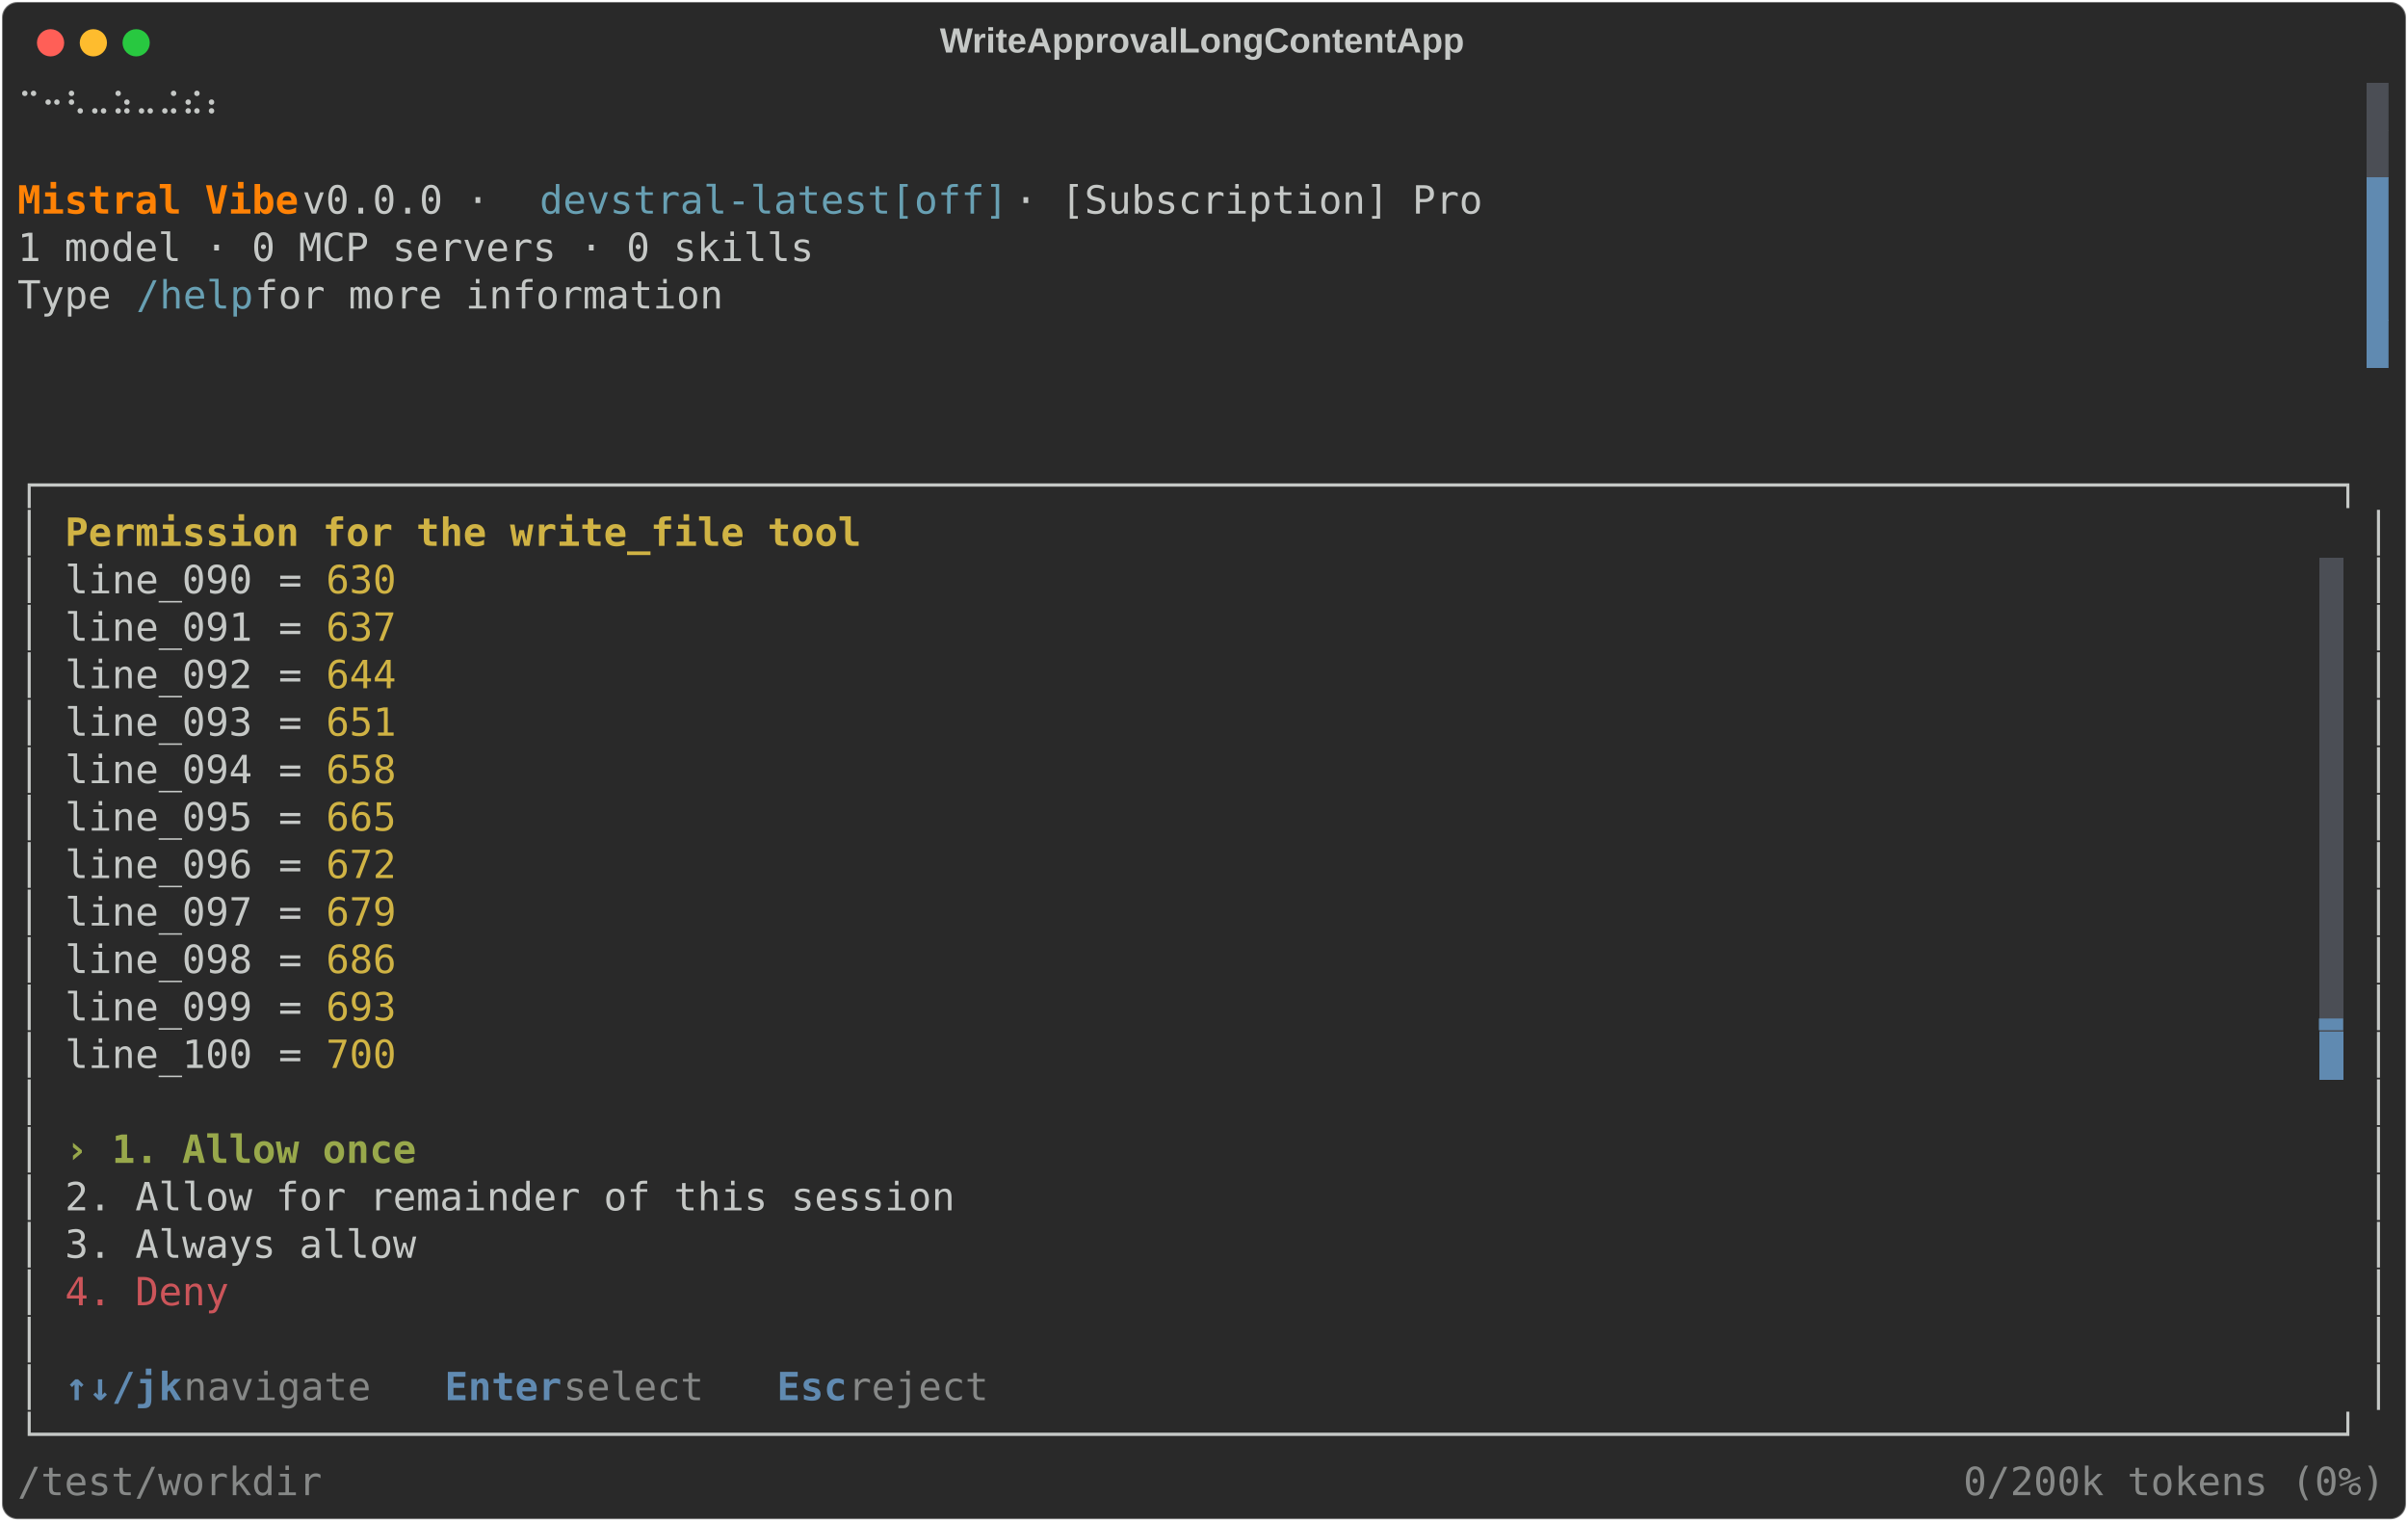
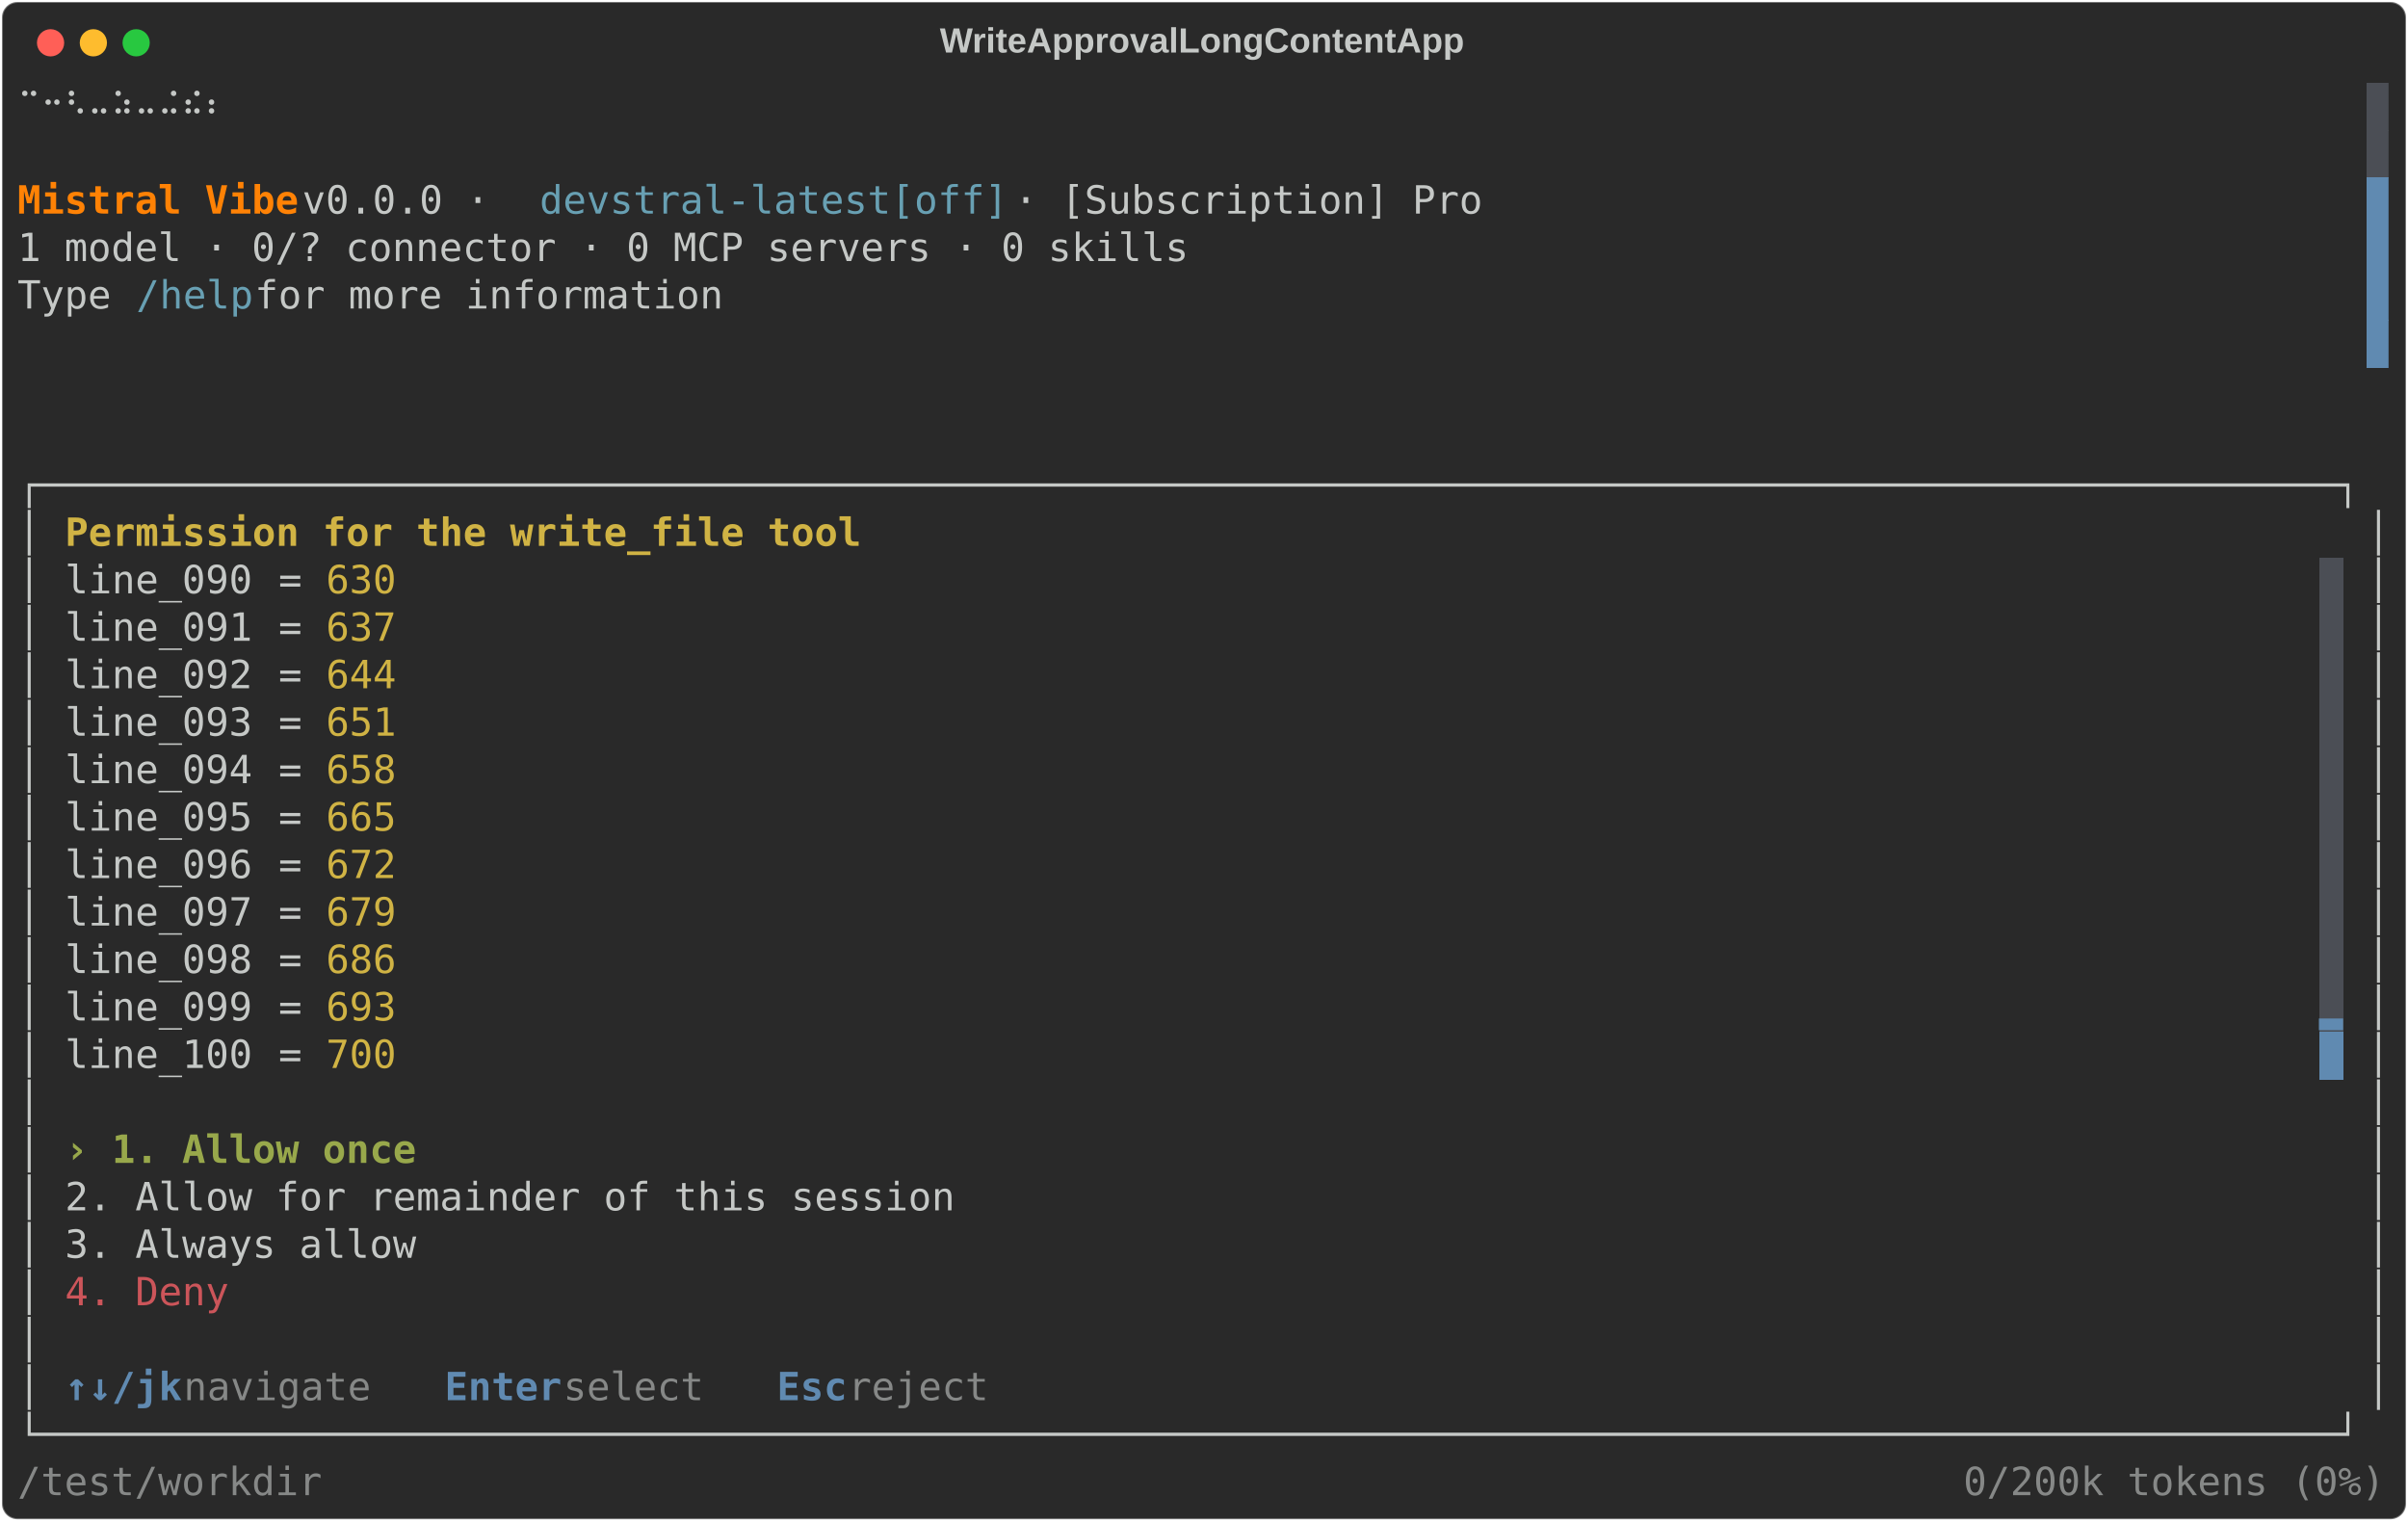
<svg xmlns="http://www.w3.org/2000/svg" class="rich-terminal" viewBox="0 0 1238 782.0">
  <style>

    @font-face {
        font-family: "Fira Code";
        src: local("FiraCode-Regular"),
                url("https://cdnjs.cloudflare.com/ajax/libs/firacode/6.2.0/woff2/FiraCode-Regular.woff2") format("woff2"),
                url("https://cdnjs.cloudflare.com/ajax/libs/firacode/6.2.0/woff/FiraCode-Regular.woff") format("woff");
        font-style: normal;
        font-weight: 400;
    }
    @font-face {
        font-family: "Fira Code";
        src: local("FiraCode-Bold"),
                url("https://cdnjs.cloudflare.com/ajax/libs/firacode/6.2.0/woff2/FiraCode-Bold.woff2") format("woff2"),
                url("https://cdnjs.cloudflare.com/ajax/libs/firacode/6.2.0/woff/FiraCode-Bold.woff") format("woff");
        font-style: bold;
        font-weight: 700;
    }

    .terminal-matrix {
        font-family: Fira Code, monospace;
        font-size: 20px;
        line-height: 24.4px;
        font-variant-east-asian: full-width;
    }

    .terminal-title {
        font-size: 18px;
        font-weight: bold;
        font-family: arial;
    }

    .terminal-r1 { fill: #c5c8c6 }
.terminal-r2 { fill: #ff8205;font-weight: bold }
.terminal-r3 { fill: #68a0b3 }
.terminal-r4 { fill: #292929 }
.terminal-r5 { fill: #d0b344;font-weight: bold }
.terminal-r6 { fill: #d0b344 }
.terminal-r7 { fill: #608ab1 }
.terminal-r8 { fill: #98a84b;font-weight: bold }
.terminal-r9 { fill: #cc555a }
.terminal-r10 { fill: #608ab1;font-weight: bold }
.terminal-r11 { fill: #868887 }
    </style>
  <defs>
    <clipPath id="terminal-clip-terminal">
      <rect x="0" y="0" width="1219.0" height="731.0" />
    </clipPath>
    <clipPath id="terminal-line-0">
      <rect x="0" y="1.5" width="1220" height="24.65" />
    </clipPath>
    <clipPath id="terminal-line-1">
      <rect x="0" y="25.9" width="1220" height="24.65" />
    </clipPath>
    <clipPath id="terminal-line-2">
      <rect x="0" y="50.3" width="1220" height="24.65" />
    </clipPath>
    <clipPath id="terminal-line-3">
      <rect x="0" y="74.7" width="1220" height="24.65" />
    </clipPath>
    <clipPath id="terminal-line-4">
      <rect x="0" y="99.1" width="1220" height="24.65" />
    </clipPath>
    <clipPath id="terminal-line-5">
      <rect x="0" y="123.5" width="1220" height="24.65" />
    </clipPath>
    <clipPath id="terminal-line-6">
      <rect x="0" y="147.9" width="1220" height="24.65" />
    </clipPath>
    <clipPath id="terminal-line-7">
      <rect x="0" y="172.3" width="1220" height="24.65" />
    </clipPath>
    <clipPath id="terminal-line-8">
      <rect x="0" y="196.7" width="1220" height="24.65" />
    </clipPath>
    <clipPath id="terminal-line-9">
      <rect x="0" y="221.1" width="1220" height="24.65" />
    </clipPath>
    <clipPath id="terminal-line-10">
      <rect x="0" y="245.5" width="1220" height="24.65" />
    </clipPath>
    <clipPath id="terminal-line-11">
      <rect x="0" y="269.9" width="1220" height="24.65" />
    </clipPath>
    <clipPath id="terminal-line-12">
      <rect x="0" y="294.3" width="1220" height="24.65" />
    </clipPath>
    <clipPath id="terminal-line-13">
      <rect x="0" y="318.7" width="1220" height="24.65" />
    </clipPath>
    <clipPath id="terminal-line-14">
      <rect x="0" y="343.1" width="1220" height="24.65" />
    </clipPath>
    <clipPath id="terminal-line-15">
      <rect x="0" y="367.5" width="1220" height="24.65" />
    </clipPath>
    <clipPath id="terminal-line-16">
      <rect x="0" y="391.9" width="1220" height="24.65" />
    </clipPath>
    <clipPath id="terminal-line-17">
      <rect x="0" y="416.3" width="1220" height="24.65" />
    </clipPath>
    <clipPath id="terminal-line-18">
      <rect x="0" y="440.7" width="1220" height="24.65" />
    </clipPath>
    <clipPath id="terminal-line-19">
      <rect x="0" y="465.1" width="1220" height="24.65" />
    </clipPath>
    <clipPath id="terminal-line-20">
      <rect x="0" y="489.5" width="1220" height="24.65" />
    </clipPath>
    <clipPath id="terminal-line-21">
      <rect x="0" y="513.9" width="1220" height="24.65" />
    </clipPath>
    <clipPath id="terminal-line-22">
      <rect x="0" y="538.3" width="1220" height="24.65" />
    </clipPath>
    <clipPath id="terminal-line-23">
      <rect x="0" y="562.7" width="1220" height="24.65" />
    </clipPath>
    <clipPath id="terminal-line-24">
      <rect x="0" y="587.1" width="1220" height="24.65" />
    </clipPath>
    <clipPath id="terminal-line-25">
      <rect x="0" y="611.5" width="1220" height="24.65" />
    </clipPath>
    <clipPath id="terminal-line-26">
      <rect x="0" y="635.9" width="1220" height="24.65" />
    </clipPath>
    <clipPath id="terminal-line-27">
      <rect x="0" y="660.3" width="1220" height="24.65" />
    </clipPath>
    <clipPath id="terminal-line-28">
      <rect x="0" y="684.7" width="1220" height="24.65" />
    </clipPath>
  </defs>
  <rect fill="#292929" stroke="rgba(255,255,255,0.35)" stroke-width="1" x="1" y="1" width="1236" height="780" rx="8" />
  <text class="terminal-title" fill="#c5c8c6" text-anchor="middle" x="618" y="27">WriteApprovalLongContentApp</text>
  <g transform="translate(26,22)">
    <circle cx="0" cy="0" r="7" fill="#ff5f57" />
    <circle cx="22" cy="0" r="7" fill="#febc2e" />
    <circle cx="44" cy="0" r="7" fill="#28c840" />
  </g>
  <g transform="translate(9, 41)" clip-path="url(#terminal-clip-terminal)">
    <rect fill="#4b4e55" x="1207.8" y="1.5" width="12.2" height="24.65" shape-rendering="crispEdges" />
    <rect fill="#4b4e55" x="1207.8" y="25.9" width="12.2" height="24.65" shape-rendering="crispEdges" />
    <rect fill="#608ab1" x="1207.8" y="50.3" width="12.2" height="24.65" shape-rendering="crispEdges" />
    <rect fill="#608ab1" x="1207.8" y="74.7" width="12.2" height="24.65" shape-rendering="crispEdges" />
    <rect fill="#608ab1" x="1207.8" y="99.1" width="12.2" height="24.65" shape-rendering="crispEdges" />
    <rect fill="#608ab1" x="1207.8" y="123.5" width="12.2" height="24.65" shape-rendering="crispEdges" />
    <rect fill="#4b4e55" x="1183.4" y="245.5" width="12.2" height="24.65" shape-rendering="crispEdges" />
    <rect fill="#4b4e55" x="1183.4" y="269.9" width="12.2" height="24.65" shape-rendering="crispEdges" />
    <rect fill="#4b4e55" x="1183.4" y="294.3" width="12.2" height="24.65" shape-rendering="crispEdges" />
    <rect fill="#4b4e55" x="1183.4" y="318.7" width="12.2" height="24.65" shape-rendering="crispEdges" />
    <rect fill="#4b4e55" x="1183.4" y="343.1" width="12.2" height="24.65" shape-rendering="crispEdges" />
    <rect fill="#4b4e55" x="1183.4" y="367.5" width="12.2" height="24.65" shape-rendering="crispEdges" />
    <rect fill="#4b4e55" x="1183.4" y="391.9" width="12.2" height="24.65" shape-rendering="crispEdges" />
    <rect fill="#4b4e55" x="1183.4" y="416.3" width="12.2" height="24.65" shape-rendering="crispEdges" />
    <rect fill="#4b4e55" x="1183.4" y="440.7" width="12.2" height="24.65" shape-rendering="crispEdges" />
    <rect fill="#4b4e55" x="1183.4" y="465.1" width="12.2" height="24.65" shape-rendering="crispEdges" />
    <rect fill="#608ab1" x="1183.4" y="489.5" width="12.2" height="24.65" shape-rendering="crispEdges" />
    <g class="terminal-matrix">
      <text class="terminal-r1" x="0" y="20" textLength="134.2" clip-path="url(#terminal-line-0)">  ⠉⠒⠣⠤⠵⠤⠬⠮⠆</text>
      <text class="terminal-r1" x="1220" y="20" textLength="12.2" clip-path="url(#terminal-line-0)">
</text>
      <text class="terminal-r1" x="1220" y="44.4" textLength="12.2" clip-path="url(#terminal-line-1)">
</text>
      <text class="terminal-r2" x="0" y="68.8" textLength="146.4" clip-path="url(#terminal-line-2)">Mistral Vibe</text>
      <text class="terminal-r1" x="146.4" y="68.8" textLength="122" clip-path="url(#terminal-line-2)"> v0.0.0 · </text>
      <text class="terminal-r3" x="268.4" y="68.8" textLength="244" clip-path="url(#terminal-line-2)">devstral-latest[off]</text>
      <text class="terminal-r1" x="512.4" y="68.8" textLength="256.2" clip-path="url(#terminal-line-2)"> · [Subscription] Pro</text>
      <text class="terminal-r1" x="1220" y="68.8" textLength="12.2" clip-path="url(#terminal-line-2)">
</text>
-       <text class="terminal-r1" x="0" y="93.2" textLength="414.8" clip-path="url(#terminal-line-3)">1 model · 0 MCP servers · 0 skills</text>
+       <text class="terminal-r1" x="0" y="93.2" textLength="610" clip-path="url(#terminal-line-3)">1 model · 0/? connector · 0 MCP servers · 0 skills</text>
      <text class="terminal-r1" x="1220" y="93.2" textLength="12.2" clip-path="url(#terminal-line-3)">
</text>
      <text class="terminal-r1" x="0" y="117.6" textLength="61" clip-path="url(#terminal-line-4)">Type </text>
      <text class="terminal-r3" x="61" y="117.6" textLength="61" clip-path="url(#terminal-line-4)">/help</text>
      <text class="terminal-r1" x="122" y="117.6" textLength="256.2" clip-path="url(#terminal-line-4)"> for more information</text>
      <text class="terminal-r1" x="1220" y="117.6" textLength="12.2" clip-path="url(#terminal-line-4)">
</text>
      <text class="terminal-r1" x="1220" y="142" textLength="12.2" clip-path="url(#terminal-line-5)">
</text>
      <text class="terminal-r1" x="1220" y="166.4" textLength="12.2" clip-path="url(#terminal-line-6)">
</text>
      <text class="terminal-r1" x="1220" y="190.8" textLength="12.2" clip-path="url(#terminal-line-7)">
</text>
      <text class="terminal-r1" x="0" y="215.2" textLength="1220" clip-path="url(#terminal-line-8)">┌──────────────────────────────────────────────────────────────────────────────────────────────────┐</text>
      <text class="terminal-r1" x="1220" y="215.2" textLength="12.2" clip-path="url(#terminal-line-8)">
</text>
      <text class="terminal-r1" x="0" y="239.6" textLength="12.2" clip-path="url(#terminal-line-9)">│</text>
      <text class="terminal-r5" x="24.4" y="239.6" textLength="414.8" clip-path="url(#terminal-line-9)">Permission for the write_file tool</text>
      <text class="terminal-r1" x="1207.8" y="239.6" textLength="12.2" clip-path="url(#terminal-line-9)">│</text>
      <text class="terminal-r1" x="1220" y="239.6" textLength="12.2" clip-path="url(#terminal-line-9)">
</text>
      <text class="terminal-r1" x="0" y="264" textLength="12.2" clip-path="url(#terminal-line-10)">│</text>
      <text class="terminal-r1" x="24.4" y="264" textLength="97.6" clip-path="url(#terminal-line-10)">line_090</text>
      <text class="terminal-r1" x="134.2" y="264" textLength="12.2" clip-path="url(#terminal-line-10)">=</text>
      <text class="terminal-r6" x="158.6" y="264" textLength="36.6" clip-path="url(#terminal-line-10)">630</text>
      <text class="terminal-r1" x="1207.8" y="264" textLength="12.2" clip-path="url(#terminal-line-10)">│</text>
      <text class="terminal-r1" x="1220" y="264" textLength="12.2" clip-path="url(#terminal-line-10)">
</text>
      <text class="terminal-r1" x="0" y="288.4" textLength="12.2" clip-path="url(#terminal-line-11)">│</text>
      <text class="terminal-r1" x="24.4" y="288.4" textLength="97.6" clip-path="url(#terminal-line-11)">line_091</text>
      <text class="terminal-r1" x="134.2" y="288.4" textLength="12.2" clip-path="url(#terminal-line-11)">=</text>
      <text class="terminal-r6" x="158.6" y="288.4" textLength="36.6" clip-path="url(#terminal-line-11)">637</text>
      <text class="terminal-r1" x="1207.8" y="288.4" textLength="12.2" clip-path="url(#terminal-line-11)">│</text>
      <text class="terminal-r1" x="1220" y="288.4" textLength="12.2" clip-path="url(#terminal-line-11)">
</text>
      <text class="terminal-r1" x="0" y="312.8" textLength="12.2" clip-path="url(#terminal-line-12)">│</text>
      <text class="terminal-r1" x="24.4" y="312.8" textLength="97.6" clip-path="url(#terminal-line-12)">line_092</text>
      <text class="terminal-r1" x="134.2" y="312.8" textLength="12.2" clip-path="url(#terminal-line-12)">=</text>
      <text class="terminal-r6" x="158.6" y="312.8" textLength="36.6" clip-path="url(#terminal-line-12)">644</text>
      <text class="terminal-r1" x="1207.8" y="312.8" textLength="12.2" clip-path="url(#terminal-line-12)">│</text>
      <text class="terminal-r1" x="1220" y="312.8" textLength="12.2" clip-path="url(#terminal-line-12)">
</text>
      <text class="terminal-r1" x="0" y="337.2" textLength="12.2" clip-path="url(#terminal-line-13)">│</text>
      <text class="terminal-r1" x="24.4" y="337.2" textLength="97.6" clip-path="url(#terminal-line-13)">line_093</text>
      <text class="terminal-r1" x="134.2" y="337.2" textLength="12.2" clip-path="url(#terminal-line-13)">=</text>
      <text class="terminal-r6" x="158.6" y="337.2" textLength="36.6" clip-path="url(#terminal-line-13)">651</text>
      <text class="terminal-r1" x="1207.8" y="337.2" textLength="12.2" clip-path="url(#terminal-line-13)">│</text>
      <text class="terminal-r1" x="1220" y="337.2" textLength="12.2" clip-path="url(#terminal-line-13)">
</text>
      <text class="terminal-r1" x="0" y="361.6" textLength="12.2" clip-path="url(#terminal-line-14)">│</text>
      <text class="terminal-r1" x="24.4" y="361.6" textLength="97.6" clip-path="url(#terminal-line-14)">line_094</text>
      <text class="terminal-r1" x="134.2" y="361.6" textLength="12.2" clip-path="url(#terminal-line-14)">=</text>
      <text class="terminal-r6" x="158.6" y="361.6" textLength="36.6" clip-path="url(#terminal-line-14)">658</text>
      <text class="terminal-r1" x="1207.8" y="361.6" textLength="12.2" clip-path="url(#terminal-line-14)">│</text>
      <text class="terminal-r1" x="1220" y="361.6" textLength="12.2" clip-path="url(#terminal-line-14)">
</text>
      <text class="terminal-r1" x="0" y="386" textLength="12.2" clip-path="url(#terminal-line-15)">│</text>
      <text class="terminal-r1" x="24.4" y="386" textLength="97.6" clip-path="url(#terminal-line-15)">line_095</text>
      <text class="terminal-r1" x="134.2" y="386" textLength="12.2" clip-path="url(#terminal-line-15)">=</text>
      <text class="terminal-r6" x="158.6" y="386" textLength="36.6" clip-path="url(#terminal-line-15)">665</text>
      <text class="terminal-r1" x="1207.8" y="386" textLength="12.2" clip-path="url(#terminal-line-15)">│</text>
      <text class="terminal-r1" x="1220" y="386" textLength="12.2" clip-path="url(#terminal-line-15)">
</text>
      <text class="terminal-r1" x="0" y="410.4" textLength="12.2" clip-path="url(#terminal-line-16)">│</text>
      <text class="terminal-r1" x="24.4" y="410.4" textLength="97.6" clip-path="url(#terminal-line-16)">line_096</text>
      <text class="terminal-r1" x="134.2" y="410.4" textLength="12.2" clip-path="url(#terminal-line-16)">=</text>
      <text class="terminal-r6" x="158.6" y="410.4" textLength="36.6" clip-path="url(#terminal-line-16)">672</text>
      <text class="terminal-r1" x="1207.8" y="410.4" textLength="12.2" clip-path="url(#terminal-line-16)">│</text>
      <text class="terminal-r1" x="1220" y="410.4" textLength="12.2" clip-path="url(#terminal-line-16)">
</text>
      <text class="terminal-r1" x="0" y="434.8" textLength="12.2" clip-path="url(#terminal-line-17)">│</text>
      <text class="terminal-r1" x="24.4" y="434.8" textLength="97.6" clip-path="url(#terminal-line-17)">line_097</text>
      <text class="terminal-r1" x="134.2" y="434.8" textLength="12.2" clip-path="url(#terminal-line-17)">=</text>
      <text class="terminal-r6" x="158.6" y="434.8" textLength="36.6" clip-path="url(#terminal-line-17)">679</text>
      <text class="terminal-r1" x="1207.8" y="434.8" textLength="12.2" clip-path="url(#terminal-line-17)">│</text>
      <text class="terminal-r1" x="1220" y="434.8" textLength="12.2" clip-path="url(#terminal-line-17)">
</text>
      <text class="terminal-r1" x="0" y="459.2" textLength="12.2" clip-path="url(#terminal-line-18)">│</text>
      <text class="terminal-r1" x="24.4" y="459.2" textLength="97.6" clip-path="url(#terminal-line-18)">line_098</text>
      <text class="terminal-r1" x="134.2" y="459.2" textLength="12.2" clip-path="url(#terminal-line-18)">=</text>
      <text class="terminal-r6" x="158.6" y="459.2" textLength="36.6" clip-path="url(#terminal-line-18)">686</text>
      <text class="terminal-r1" x="1207.8" y="459.2" textLength="12.2" clip-path="url(#terminal-line-18)">│</text>
      <text class="terminal-r1" x="1220" y="459.2" textLength="12.2" clip-path="url(#terminal-line-18)">
</text>
      <text class="terminal-r1" x="0" y="483.6" textLength="12.2" clip-path="url(#terminal-line-19)">│</text>
      <text class="terminal-r1" x="24.4" y="483.6" textLength="97.6" clip-path="url(#terminal-line-19)">line_099</text>
      <text class="terminal-r1" x="134.2" y="483.6" textLength="12.2" clip-path="url(#terminal-line-19)">=</text>
      <text class="terminal-r6" x="158.6" y="483.6" textLength="36.6" clip-path="url(#terminal-line-19)">693</text>
      <text class="terminal-r7" x="1183.4" y="483.6" textLength="12.2" clip-path="url(#terminal-line-19)">▂</text>
      <text class="terminal-r1" x="1207.8" y="483.6" textLength="12.2" clip-path="url(#terminal-line-19)">│</text>
      <text class="terminal-r1" x="1220" y="483.6" textLength="12.2" clip-path="url(#terminal-line-19)">
</text>
      <text class="terminal-r1" x="0" y="508" textLength="12.2" clip-path="url(#terminal-line-20)">│</text>
      <text class="terminal-r1" x="24.4" y="508" textLength="97.6" clip-path="url(#terminal-line-20)">line_100</text>
      <text class="terminal-r1" x="134.2" y="508" textLength="12.2" clip-path="url(#terminal-line-20)">=</text>
      <text class="terminal-r6" x="158.6" y="508" textLength="36.6" clip-path="url(#terminal-line-20)">700</text>
      <text class="terminal-r1" x="1207.8" y="508" textLength="12.2" clip-path="url(#terminal-line-20)">│</text>
      <text class="terminal-r1" x="1220" y="508" textLength="12.2" clip-path="url(#terminal-line-20)">
</text>
      <text class="terminal-r1" x="0" y="532.4" textLength="12.2" clip-path="url(#terminal-line-21)">│</text>
      <text class="terminal-r1" x="1207.8" y="532.4" textLength="12.2" clip-path="url(#terminal-line-21)">│</text>
      <text class="terminal-r1" x="1220" y="532.4" textLength="12.2" clip-path="url(#terminal-line-21)">
</text>
      <text class="terminal-r1" x="0" y="556.8" textLength="12.2" clip-path="url(#terminal-line-22)">│</text>
      <text class="terminal-r8" x="24.4" y="556.8" textLength="183" clip-path="url(#terminal-line-22)">› 1. Allow once</text>
      <text class="terminal-r1" x="1207.8" y="556.8" textLength="12.2" clip-path="url(#terminal-line-22)">│</text>
      <text class="terminal-r1" x="1220" y="556.8" textLength="12.2" clip-path="url(#terminal-line-22)">
</text>
      <text class="terminal-r1" x="0" y="581.2" textLength="12.2" clip-path="url(#terminal-line-23)">│</text>
      <text class="terminal-r1" x="24.4" y="581.2" textLength="488" clip-path="url(#terminal-line-23)">  2. Allow for remainder of this session</text>
      <text class="terminal-r1" x="1207.8" y="581.2" textLength="12.2" clip-path="url(#terminal-line-23)">│</text>
      <text class="terminal-r1" x="1220" y="581.2" textLength="12.2" clip-path="url(#terminal-line-23)">
</text>
      <text class="terminal-r1" x="0" y="605.6" textLength="12.2" clip-path="url(#terminal-line-24)">│</text>
      <text class="terminal-r1" x="24.4" y="605.6" textLength="207.4" clip-path="url(#terminal-line-24)">  3. Always allow</text>
      <text class="terminal-r1" x="1207.8" y="605.6" textLength="12.2" clip-path="url(#terminal-line-24)">│</text>
      <text class="terminal-r1" x="1220" y="605.6" textLength="12.2" clip-path="url(#terminal-line-24)">
</text>
      <text class="terminal-r1" x="0" y="630" textLength="12.2" clip-path="url(#terminal-line-25)">│</text>
      <text class="terminal-r9" x="24.4" y="630" textLength="109.8" clip-path="url(#terminal-line-25)">  4. Deny</text>
      <text class="terminal-r1" x="1207.8" y="630" textLength="12.2" clip-path="url(#terminal-line-25)">│</text>
      <text class="terminal-r1" x="1220" y="630" textLength="12.2" clip-path="url(#terminal-line-25)">
</text>
      <text class="terminal-r1" x="0" y="654.4" textLength="12.2" clip-path="url(#terminal-line-26)">│</text>
      <text class="terminal-r1" x="1207.8" y="654.4" textLength="12.2" clip-path="url(#terminal-line-26)">│</text>
      <text class="terminal-r1" x="1220" y="654.4" textLength="12.2" clip-path="url(#terminal-line-26)">
</text>
      <text class="terminal-r1" x="0" y="678.8" textLength="12.2" clip-path="url(#terminal-line-27)">│</text>
      <text class="terminal-r10" x="24.4" y="678.8" textLength="61" clip-path="url(#terminal-line-27)">↑↓/jk</text>
      <text class="terminal-r11" x="85.4" y="678.8" textLength="134.2" clip-path="url(#terminal-line-27)"> navigate  </text>
      <text class="terminal-r10" x="219.6" y="678.8" textLength="61" clip-path="url(#terminal-line-27)">Enter</text>
      <text class="terminal-r11" x="280.6" y="678.8" textLength="109.8" clip-path="url(#terminal-line-27)"> select  </text>
      <text class="terminal-r10" x="390.4" y="678.8" textLength="36.6" clip-path="url(#terminal-line-27)">Esc</text>
      <text class="terminal-r11" x="427" y="678.8" textLength="85.4" clip-path="url(#terminal-line-27)"> reject</text>
      <text class="terminal-r1" x="1207.8" y="678.8" textLength="12.2" clip-path="url(#terminal-line-27)">│</text>
      <text class="terminal-r1" x="1220" y="678.8" textLength="12.2" clip-path="url(#terminal-line-27)">
</text>
      <text class="terminal-r1" x="0" y="703.2" textLength="1220" clip-path="url(#terminal-line-28)">└──────────────────────────────────────────────────────────────────────────────────────────────────┘</text>
      <text class="terminal-r1" x="1220" y="703.2" textLength="12.2" clip-path="url(#terminal-line-28)">
</text>
      <text class="terminal-r11" x="0" y="727.6" textLength="158.6" clip-path="url(#terminal-line-29)">/test/workdir</text>
      <text class="terminal-r11" x="1000.4" y="727.6" textLength="219.6" clip-path="url(#terminal-line-29)">0/200k tokens (0%)</text>
    </g>
  </g>
</svg>
